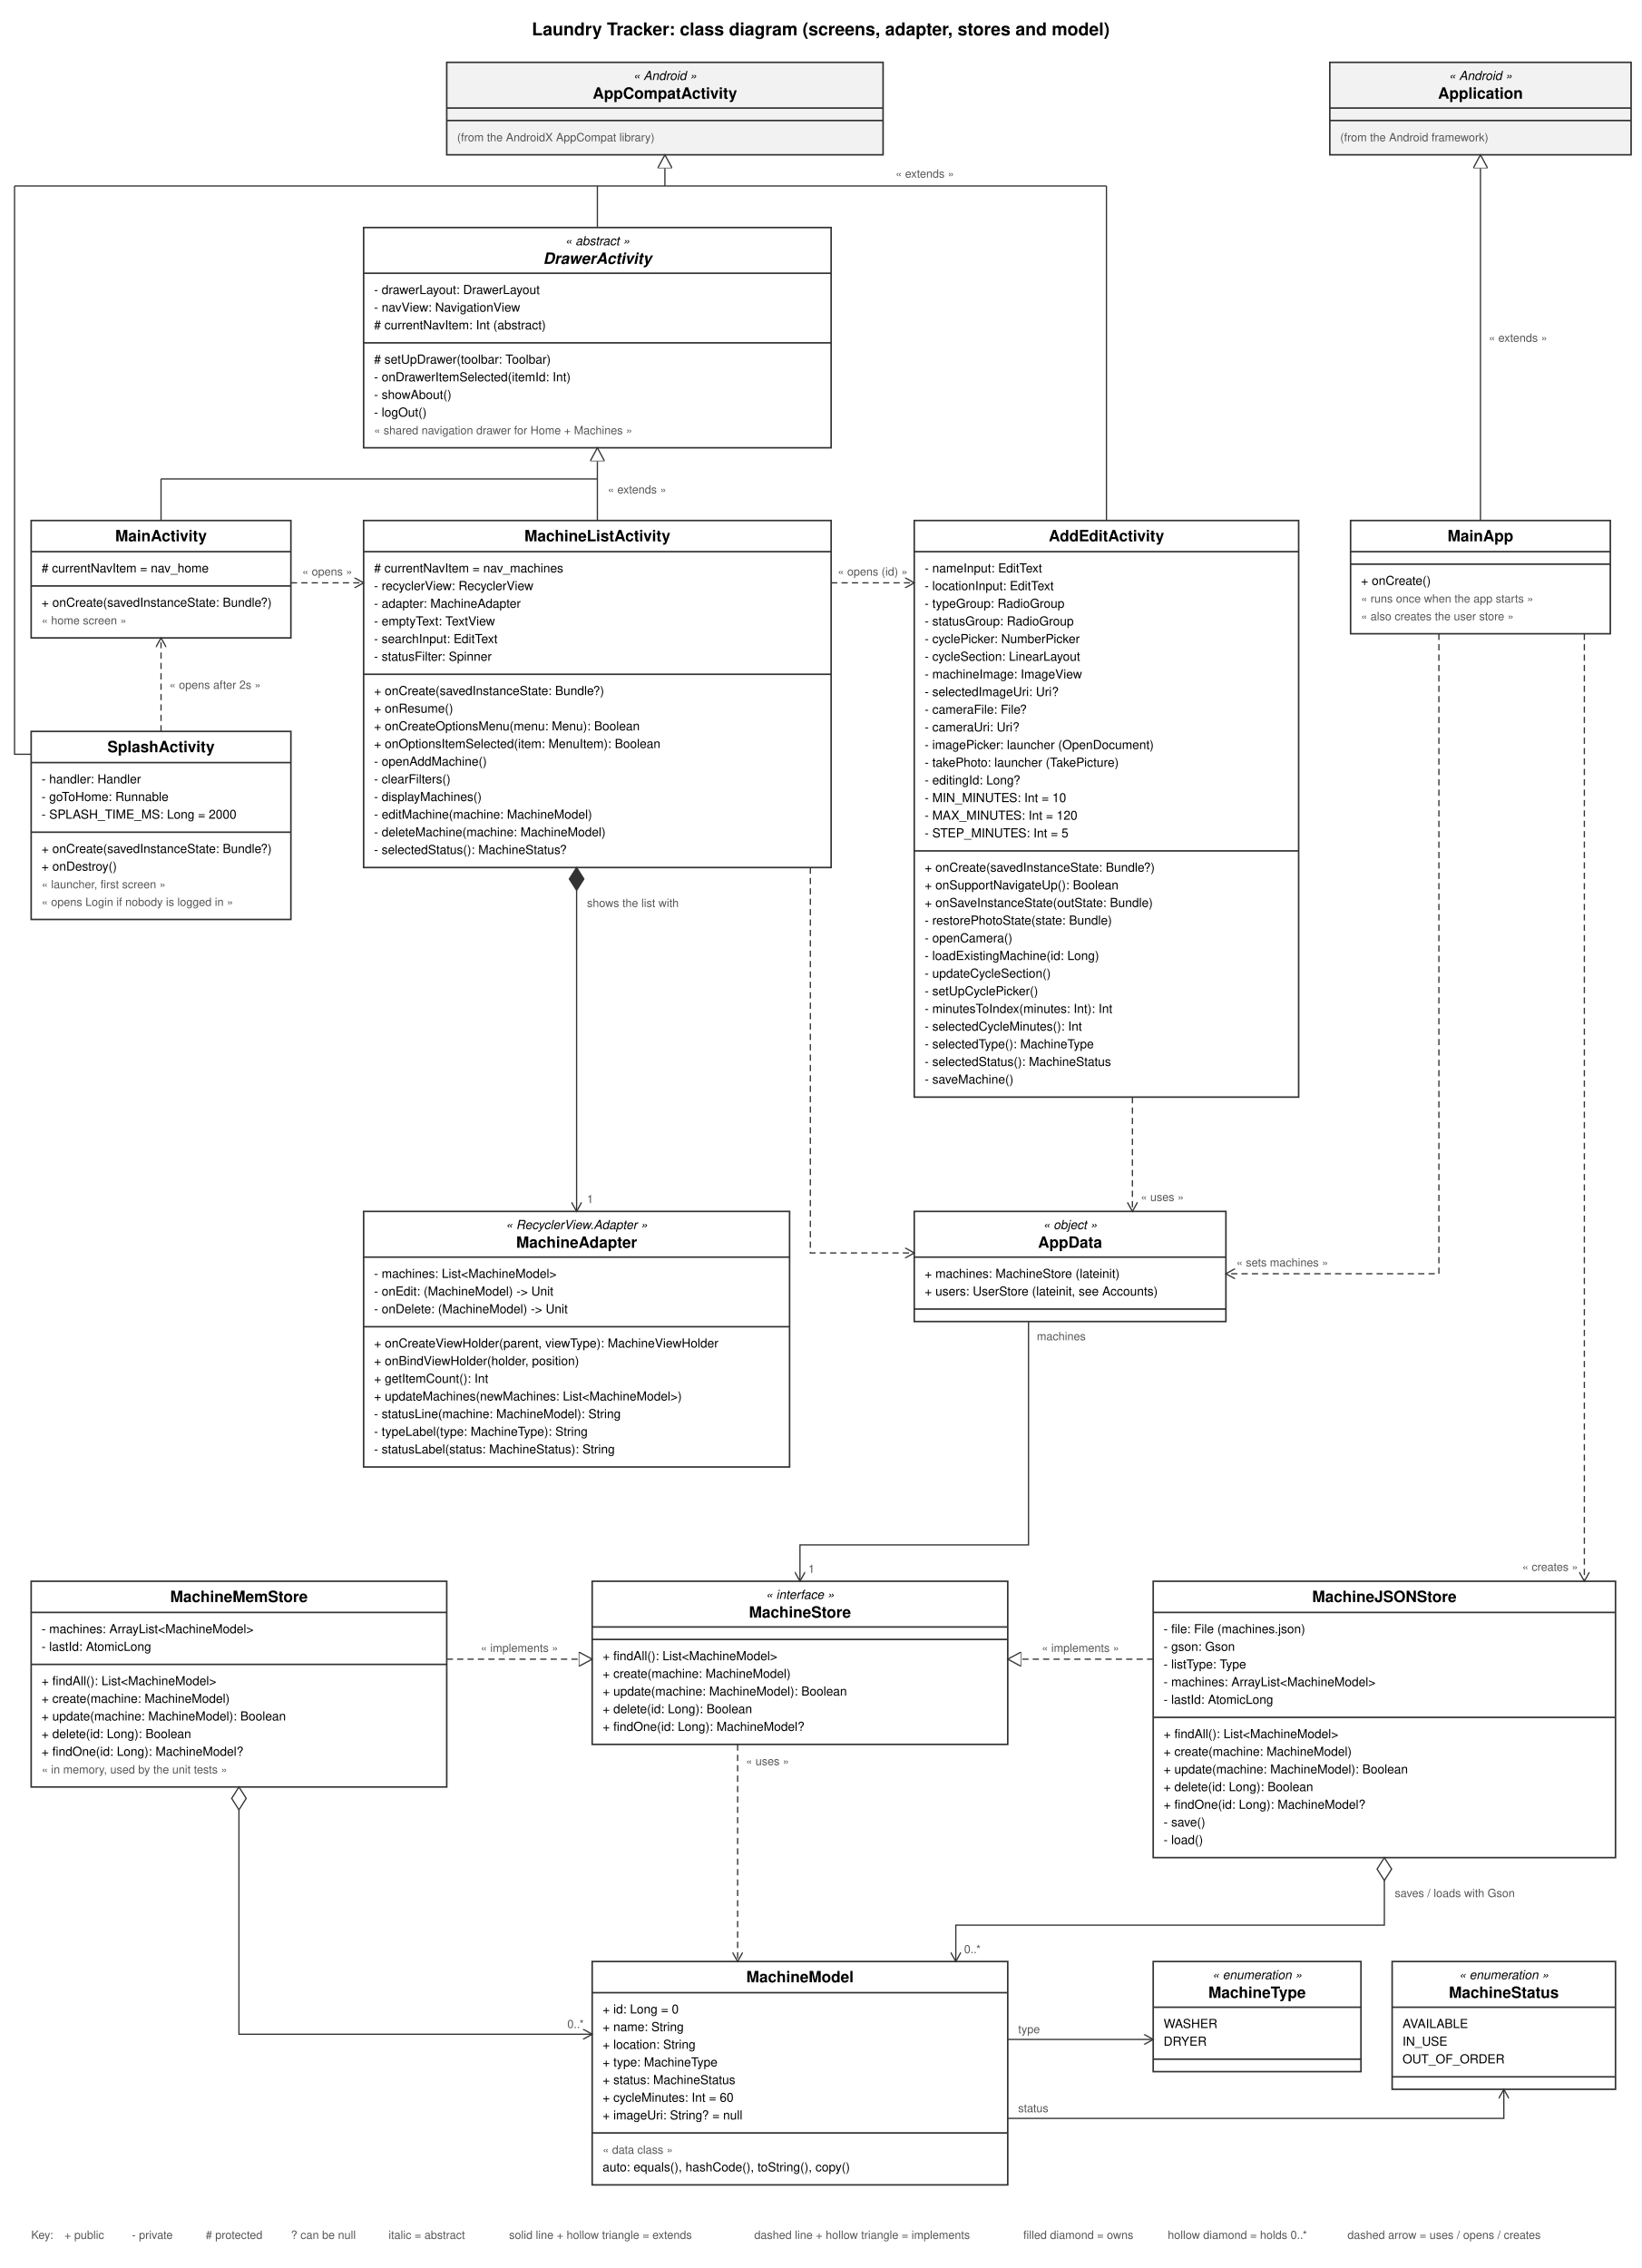
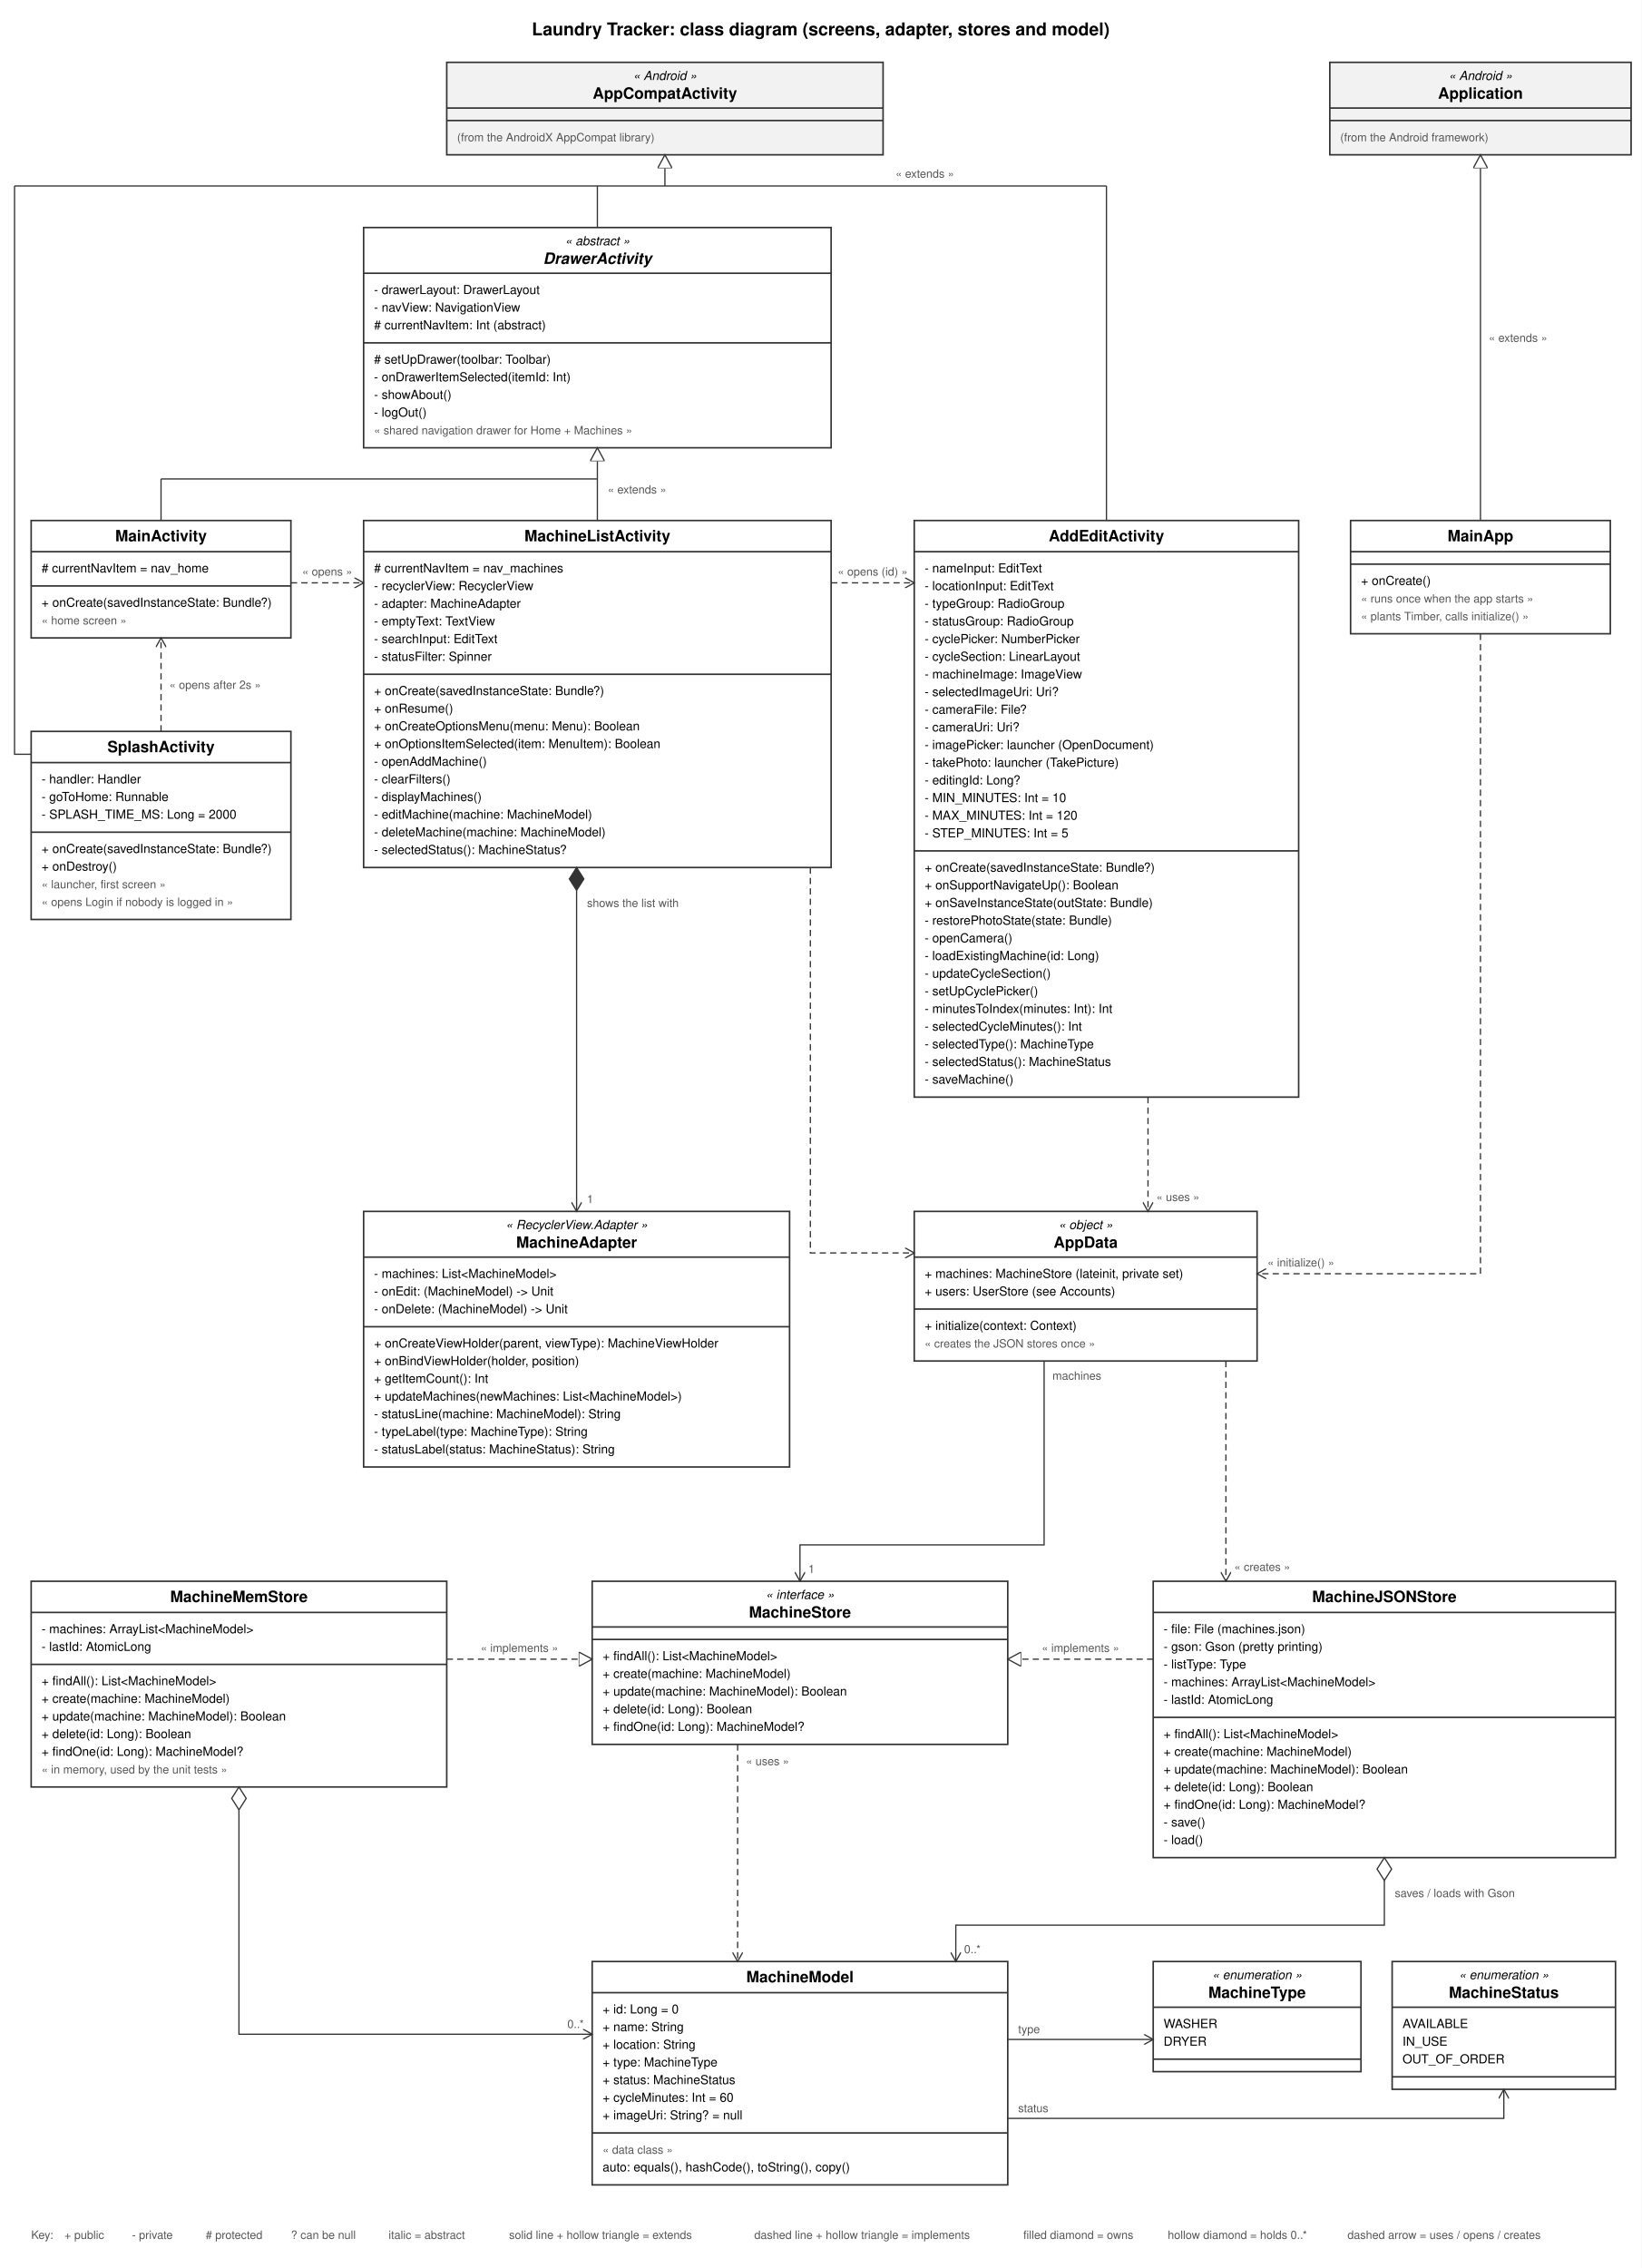
<svg xmlns="http://www.w3.org/2000/svg" viewBox="0 0 1580 2183" font-family="Helvetica, Arial, sans-serif">
  <rect width="1580" height="2183" fill="#ffffff" />
  <defs>
    <marker id="openArrow" markerWidth="10" markerHeight="10" refX="9" refY="5" orient="auto" markerUnits="userSpaceOnUse">
      <path d="M 0 0 L 9 5 L 0 10" fill="none" stroke="#333" stroke-width="1.2" />
    </marker>
    <marker id="hollowTriangle" markerWidth="14" markerHeight="14" refX="13" refY="7" orient="auto" markerUnits="userSpaceOnUse">
      <path d="M 0 0 L 13 7 L 0 14 Z" fill="#ffffff" stroke="#333" stroke-width="1.2" />
    </marker>
  </defs>
  <text x="790.0" y="34" font-size="17" font-weight="bold" text-anchor="middle">Laundry Tracker: class diagram (screens, adapter, stores and model)</text>
  <rect x="430" y="60" width="420" height="89" fill="#f2f2f2" stroke="#333" stroke-width="1.5" />
  <line x1="430" y1="104" x2="850" y2="104" stroke="#333" stroke-width="1.5" />
  <line x1="430" y1="116" x2="850" y2="116" stroke="#333" stroke-width="1.5" />
  <text x="640.0" y="77" font-size="12" font-style="italic" text-anchor="middle">« Android »</text>
  <text x="640.0" y="95" font-size="15" font-weight="bold" text-anchor="middle">AppCompatActivity</text>
  <text x="440" y="136" font-size="11" fill="#555">(from the AndroidX AppCompat library)</text>
  <rect x="1280" y="60" width="290" height="89" fill="#f2f2f2" stroke="#333" stroke-width="1.5" />
  <line x1="1280" y1="104" x2="1570" y2="104" stroke="#333" stroke-width="1.5" />
  <line x1="1280" y1="116" x2="1570" y2="116" stroke="#333" stroke-width="1.5" />
  <text x="1425.0" y="77" font-size="12" font-style="italic" text-anchor="middle">« Android »</text>
  <text x="1425.0" y="95" font-size="15" font-weight="bold" text-anchor="middle">Application</text>
  <text x="1290" y="136" font-size="11" fill="#555">(from the Android framework)</text>
  <rect x="350" y="219" width="450" height="212" fill="#ffffff" stroke="#333" stroke-width="1.5" />
  <line x1="350" y1="263" x2="800" y2="263" stroke="#333" stroke-width="1.5" />
  <line x1="350" y1="330" x2="800" y2="330" stroke="#333" stroke-width="1.5" />
  <text x="575.0" y="236" font-size="12" font-style="italic" text-anchor="middle">« abstract »</text>
  <text x="575.0" y="254" font-size="15" font-weight="bold" font-style="italic" text-anchor="middle">DrawerActivity</text>
  <text x="360" y="283" font-size="12">- drawerLayout: DrawerLayout</text>
  <text x="360" y="300" font-size="12">- navView: NavigationView</text>
  <text x="360" y="317" font-size="12"># currentNavItem: Int  (abstract)</text>
  <text x="360" y="350" font-size="12"># setUpDrawer(toolbar: Toolbar)</text>
  <text x="360" y="367" font-size="12">- onDrawerItemSelected(itemId: Int)</text>
  <text x="360" y="384" font-size="12">- showAbout()</text>
  <text x="360" y="401" font-size="12">- logOut()</text>
  <text x="360" y="418" font-size="11" fill="#555">« shared navigation drawer for Home + Machines »</text>
  <rect x="30" y="501" width="250" height="113" fill="#ffffff" stroke="#333" stroke-width="1.5" />
  <line x1="30" y1="531" x2="280" y2="531" stroke="#333" stroke-width="1.5" />
  <line x1="30" y1="564" x2="280" y2="564" stroke="#333" stroke-width="1.5" />
  <text x="155.0" y="521" font-size="15" font-weight="bold" text-anchor="middle">MainActivity</text>
  <text x="40" y="551" font-size="12"># currentNavItem = nav_home</text>
  <text x="40" y="584" font-size="12">+ onCreate(savedInstanceState: Bundle?)</text>
  <text x="40" y="601" font-size="11" fill="#555">« home screen »</text>
  <rect x="30" y="704" width="250" height="181" fill="#ffffff" stroke="#333" stroke-width="1.5" />
  <line x1="30" y1="734" x2="280" y2="734" stroke="#333" stroke-width="1.5" />
  <line x1="30" y1="801" x2="280" y2="801" stroke="#333" stroke-width="1.5" />
  <text x="155.0" y="724" font-size="15" font-weight="bold" text-anchor="middle">SplashActivity</text>
  <text x="40" y="754" font-size="12">- handler: Handler</text>
  <text x="40" y="771" font-size="12">- goToHome: Runnable</text>
  <text x="40" y="788" font-size="12">- SPLASH_TIME_MS: Long = 2000</text>
  <text x="40" y="821" font-size="12">+ onCreate(savedInstanceState: Bundle?)</text>
  <text x="40" y="838" font-size="12">+ onDestroy()</text>
  <text x="40" y="855" font-size="11" fill="#555">« launcher, first screen »</text>
  <text x="40" y="872" font-size="11" fill="#555">« opens Login if nobody is logged in »</text>
  <rect x="350" y="501" width="450" height="334" fill="#ffffff" stroke="#333" stroke-width="1.5" />
  <line x1="350" y1="531" x2="800" y2="531" stroke="#333" stroke-width="1.5" />
  <line x1="350" y1="649" x2="800" y2="649" stroke="#333" stroke-width="1.5" />
  <text x="575.0" y="521" font-size="15" font-weight="bold" text-anchor="middle">MachineListActivity</text>
  <text x="360" y="551" font-size="12"># currentNavItem = nav_machines</text>
  <text x="360" y="568" font-size="12">- recyclerView: RecyclerView</text>
  <text x="360" y="585" font-size="12">- adapter: MachineAdapter</text>
  <text x="360" y="602" font-size="12">- emptyText: TextView</text>
  <text x="360" y="619" font-size="12">- searchInput: EditText</text>
  <text x="360" y="636" font-size="12">- statusFilter: Spinner</text>
  <text x="360" y="669" font-size="12">+ onCreate(savedInstanceState: Bundle?)</text>
  <text x="360" y="686" font-size="12">+ onResume()</text>
  <text x="360" y="703" font-size="12">+ onCreateOptionsMenu(menu: Menu): Boolean</text>
  <text x="360" y="720" font-size="12">+ onOptionsItemSelected(item: MenuItem): Boolean</text>
  <text x="360" y="737" font-size="12">- openAddMachine()</text>
  <text x="360" y="754" font-size="12">- clearFilters()</text>
  <text x="360" y="771" font-size="12">- displayMachines()</text>
  <text x="360" y="788" font-size="12">- editMachine(machine: MachineModel)</text>
  <text x="360" y="805" font-size="12">- deleteMachine(machine: MachineModel)</text>
  <text x="360" y="822" font-size="12">- selectedStatus(): MachineStatus?</text>
  <rect x="880" y="501" width="370" height="555" fill="#ffffff" stroke="#333" stroke-width="1.5" />
  <line x1="880" y1="531" x2="1250" y2="531" stroke="#333" stroke-width="1.5" />
  <line x1="880" y1="819" x2="1250" y2="819" stroke="#333" stroke-width="1.5" />
  <text x="1065.0" y="521" font-size="15" font-weight="bold" text-anchor="middle">AddEditActivity</text>
  <text x="890" y="551" font-size="12">- nameInput: EditText</text>
  <text x="890" y="568" font-size="12">- locationInput: EditText</text>
  <text x="890" y="585" font-size="12">- typeGroup: RadioGroup</text>
  <text x="890" y="602" font-size="12">- statusGroup: RadioGroup</text>
  <text x="890" y="619" font-size="12">- cyclePicker: NumberPicker</text>
  <text x="890" y="636" font-size="12">- cycleSection: LinearLayout</text>
  <text x="890" y="653" font-size="12">- machineImage: ImageView</text>
  <text x="890" y="670" font-size="12">- selectedImageUri: Uri?</text>
  <text x="890" y="687" font-size="12">- cameraFile: File?</text>
  <text x="890" y="704" font-size="12">- cameraUri: Uri?</text>
  <text x="890" y="721" font-size="12">- imagePicker: launcher (OpenDocument)</text>
  <text x="890" y="738" font-size="12">- takePhoto: launcher (TakePicture)</text>
  <text x="890" y="755" font-size="12">- editingId: Long?</text>
  <text x="890" y="772" font-size="12">- MIN_MINUTES: Int = 10</text>
  <text x="890" y="789" font-size="12">- MAX_MINUTES: Int = 120</text>
  <text x="890" y="806" font-size="12">- STEP_MINUTES: Int = 5</text>
  <text x="890" y="839" font-size="12">+ onCreate(savedInstanceState: Bundle?)</text>
  <text x="890" y="856" font-size="12">+ onSupportNavigateUp(): Boolean</text>
  <text x="890" y="873" font-size="12">+ onSaveInstanceState(outState: Bundle)</text>
  <text x="890" y="890" font-size="12">- restorePhotoState(state: Bundle)</text>
  <text x="890" y="907" font-size="12">- openCamera()</text>
  <text x="890" y="924" font-size="12">- loadExistingMachine(id: Long)</text>
  <text x="890" y="941" font-size="12">- updateCycleSection()</text>
  <text x="890" y="958" font-size="12">- setUpCyclePicker()</text>
  <text x="890" y="975" font-size="12">- minutesToIndex(minutes: Int): Int</text>
  <text x="890" y="992" font-size="12">- selectedCycleMinutes(): Int</text>
  <text x="890" y="1009" font-size="12">- selectedType(): MachineType</text>
  <text x="890" y="1026" font-size="12">- selectedStatus(): MachineStatus</text>
  <text x="890" y="1043" font-size="12">- saveMachine()</text>
  <rect x="1300" y="501" width="250" height="109" fill="#ffffff" stroke="#333" stroke-width="1.5" />
  <line x1="1300" y1="531" x2="1550" y2="531" stroke="#333" stroke-width="1.5" />
  <line x1="1300" y1="543" x2="1550" y2="543" stroke="#333" stroke-width="1.5" />
  <text x="1425.0" y="521" font-size="15" font-weight="bold" text-anchor="middle">MainApp</text>
  <text x="1310" y="563" font-size="12">+ onCreate()</text>
  <text x="1310" y="580" font-size="11" fill="#555">« runs once when the app starts »</text>
-   <text x="1310" y="597" font-size="11" fill="#555">« also creates the user store »</text>
+   <text x="1310" y="597" font-size="11" fill="#555">« plants Timber, calls initialize() »</text>
  <rect x="350" y="1166" width="410" height="246" fill="#ffffff" stroke="#333" stroke-width="1.5" />
  <line x1="350" y1="1210" x2="760" y2="1210" stroke="#333" stroke-width="1.5" />
  <line x1="350" y1="1277" x2="760" y2="1277" stroke="#333" stroke-width="1.5" />
  <text x="555.0" y="1183" font-size="12" font-style="italic" text-anchor="middle">« RecyclerView.Adapter »</text>
  <text x="555.0" y="1201" font-size="15" font-weight="bold" text-anchor="middle">MachineAdapter</text>
  <text x="360" y="1230" font-size="12">- machines: List&lt;MachineModel&gt;</text>
  <text x="360" y="1247" font-size="12">- onEdit: (MachineModel) -&gt; Unit</text>
  <text x="360" y="1264" font-size="12">- onDelete: (MachineModel) -&gt; Unit</text>
  <text x="360" y="1297" font-size="12">+ onCreateViewHolder(parent, viewType): MachineViewHolder</text>
  <text x="360" y="1314" font-size="12">+ onBindViewHolder(holder, position)</text>
  <text x="360" y="1331" font-size="12">+ getItemCount(): Int</text>
  <text x="360" y="1348" font-size="12">+ updateMachines(newMachines: List&lt;MachineModel&gt;)</text>
  <text x="360" y="1365" font-size="12">- statusLine(machine: MachineModel): String</text>
  <text x="360" y="1382" font-size="12">- typeLabel(type: MachineType): String</text>
  <text x="360" y="1399" font-size="12">- statusLabel(status: MachineStatus): String</text>
-   <rect x="880" y="1166" width="300" height="106" fill="#ffffff" stroke="#333" stroke-width="1.5" />
-   <line x1="880" y1="1210" x2="1180" y2="1210" stroke="#333" stroke-width="1.5" />
-   <line x1="880" y1="1260" x2="1180" y2="1260" stroke="#333" stroke-width="1.5" />
-   <text x="1030.0" y="1183" font-size="12" font-style="italic" text-anchor="middle">« object »</text>
-   <text x="1030.0" y="1201" font-size="15" font-weight="bold" text-anchor="middle">AppData</text>
-   <text x="890" y="1230" font-size="12">+ machines: MachineStore  (lateinit)</text>
-   <text x="890" y="1247" font-size="12">+ users: UserStore  (lateinit, see Accounts)</text>
+   <rect x="880" y="1166" width="330" height="144" fill="#ffffff" stroke="#333" stroke-width="1.5" />
+   <line x1="880" y1="1210" x2="1210" y2="1210" stroke="#333" stroke-width="1.5" />
+   <line x1="880" y1="1260" x2="1210" y2="1260" stroke="#333" stroke-width="1.5" />
+   <text x="1045.0" y="1183" font-size="12" font-style="italic" text-anchor="middle">« object »</text>
+   <text x="1045.0" y="1201" font-size="15" font-weight="bold" text-anchor="middle">AppData</text>
+   <text x="890" y="1230" font-size="12">+ machines: MachineStore  (lateinit, private set)</text>
+   <text x="890" y="1247" font-size="12">+ users: UserStore  (see Accounts)</text>
+   <text x="890" y="1280" font-size="12">+ initialize(context: Context)</text>
+   <text x="890" y="1297" font-size="11" fill="#555">« creates the JSON stores once »</text>
  <rect x="30" y="1522" width="400" height="198" fill="#ffffff" stroke="#333" stroke-width="1.5" />
  <line x1="30" y1="1552" x2="430" y2="1552" stroke="#333" stroke-width="1.5" />
  <line x1="30" y1="1602" x2="430" y2="1602" stroke="#333" stroke-width="1.5" />
  <text x="230.0" y="1542" font-size="15" font-weight="bold" text-anchor="middle">MachineMemStore</text>
  <text x="40" y="1572" font-size="12">- machines: ArrayList&lt;MachineModel&gt;</text>
  <text x="40" y="1589" font-size="12">- lastId: AtomicLong</text>
  <text x="40" y="1622" font-size="12">+ findAll(): List&lt;MachineModel&gt;</text>
  <text x="40" y="1639" font-size="12">+ create(machine: MachineModel)</text>
  <text x="40" y="1656" font-size="12">+ update(machine: MachineModel): Boolean</text>
  <text x="40" y="1673" font-size="12">+ delete(id: Long): Boolean</text>
  <text x="40" y="1690" font-size="12">+ findOne(id: Long): MachineModel?</text>
  <text x="40" y="1707" font-size="11" fill="#555">« in memory, used by the unit tests »</text>
  <rect x="570" y="1522" width="400" height="157" fill="#ffffff" stroke="#333" stroke-width="1.5" />
  <line x1="570" y1="1566" x2="970" y2="1566" stroke="#333" stroke-width="1.5" />
  <line x1="570" y1="1578" x2="970" y2="1578" stroke="#333" stroke-width="1.5" />
  <text x="770.0" y="1539" font-size="12" font-style="italic" text-anchor="middle">« interface »</text>
  <text x="770.0" y="1557" font-size="15" font-weight="bold" text-anchor="middle">MachineStore</text>
  <text x="580" y="1598" font-size="12">+ findAll(): List&lt;MachineModel&gt;</text>
  <text x="580" y="1615" font-size="12">+ create(machine: MachineModel)</text>
  <text x="580" y="1632" font-size="12">+ update(machine: MachineModel): Boolean</text>
  <text x="580" y="1649" font-size="12">+ delete(id: Long): Boolean</text>
  <text x="580" y="1666" font-size="12">+ findOne(id: Long): MachineModel?</text>
  <rect x="1110" y="1522" width="445" height="266" fill="#ffffff" stroke="#333" stroke-width="1.5" />
  <line x1="1110" y1="1552" x2="1555" y2="1552" stroke="#333" stroke-width="1.5" />
  <line x1="1110" y1="1653" x2="1555" y2="1653" stroke="#333" stroke-width="1.5" />
  <text x="1332.5" y="1542" font-size="15" font-weight="bold" text-anchor="middle">MachineJSONStore</text>
  <text x="1120" y="1572" font-size="12">- file: File  (machines.json)</text>
-   <text x="1120" y="1589" font-size="12">- gson: Gson</text>
+   <text x="1120" y="1589" font-size="12">- gson: Gson  (pretty printing)</text>
  <text x="1120" y="1606" font-size="12">- listType: Type</text>
  <text x="1120" y="1623" font-size="12">- machines: ArrayList&lt;MachineModel&gt;</text>
  <text x="1120" y="1640" font-size="12">- lastId: AtomicLong</text>
  <text x="1120" y="1673" font-size="12">+ findAll(): List&lt;MachineModel&gt;</text>
  <text x="1120" y="1690" font-size="12">+ create(machine: MachineModel)</text>
  <text x="1120" y="1707" font-size="12">+ update(machine: MachineModel): Boolean</text>
  <text x="1120" y="1724" font-size="12">+ delete(id: Long): Boolean</text>
  <text x="1120" y="1741" font-size="12">+ findOne(id: Long): MachineModel?</text>
  <text x="1120" y="1758" font-size="12">- save()</text>
  <text x="1120" y="1775" font-size="12">- load()</text>
  <rect x="570" y="1888" width="400" height="215" fill="#ffffff" stroke="#333" stroke-width="1.5" />
  <line x1="570" y1="1918" x2="970" y2="1918" stroke="#333" stroke-width="1.5" />
  <line x1="570" y1="2053" x2="970" y2="2053" stroke="#333" stroke-width="1.5" />
  <text x="770.0" y="1908" font-size="15" font-weight="bold" text-anchor="middle">MachineModel</text>
  <text x="580" y="1938" font-size="12">+ id: Long = 0</text>
  <text x="580" y="1955" font-size="12">+ name: String</text>
  <text x="580" y="1972" font-size="12">+ location: String</text>
  <text x="580" y="1989" font-size="12">+ type: MachineType</text>
  <text x="580" y="2006" font-size="12">+ status: MachineStatus</text>
  <text x="580" y="2023" font-size="12">+ cycleMinutes: Int = 60</text>
  <text x="580" y="2040" font-size="12">+ imageUri: String? = null</text>
  <text x="580" y="2073" font-size="11" fill="#555">« data class »</text>
  <text x="580" y="2090" font-size="12">auto: equals(), hashCode(), toString(), copy()</text>
  <rect x="1110" y="1888" width="200" height="106" fill="#ffffff" stroke="#333" stroke-width="1.5" />
  <line x1="1110" y1="1932" x2="1310" y2="1932" stroke="#333" stroke-width="1.5" />
  <line x1="1110" y1="1982" x2="1310" y2="1982" stroke="#333" stroke-width="1.5" />
  <text x="1210.0" y="1905" font-size="12" font-style="italic" text-anchor="middle">« enumeration »</text>
  <text x="1210.0" y="1923" font-size="15" font-weight="bold" text-anchor="middle">MachineType</text>
  <text x="1120" y="1952" font-size="12">WASHER</text>
  <text x="1120" y="1969" font-size="12">DRYER</text>
  <rect x="1340" y="1888" width="215" height="123" fill="#ffffff" stroke="#333" stroke-width="1.5" />
  <line x1="1340" y1="1932" x2="1555" y2="1932" stroke="#333" stroke-width="1.5" />
  <line x1="1340" y1="1999" x2="1555" y2="1999" stroke="#333" stroke-width="1.5" />
  <text x="1447.5" y="1905" font-size="12" font-style="italic" text-anchor="middle">« enumeration »</text>
  <text x="1447.5" y="1923" font-size="15" font-weight="bold" text-anchor="middle">MachineStatus</text>
  <text x="1350" y="1952" font-size="12">AVAILABLE</text>
  <text x="1350" y="1969" font-size="12">IN_USE</text>
  <text x="1350" y="1986" font-size="12">OUT_OF_ORDER</text>
  <path d="M 14 179 L 1065.0 179" fill="none" stroke="#333" stroke-width="1.2" />
  <path d="M 575.0 219 L 575.0 179" fill="none" stroke="#333" stroke-width="1.2" />
  <path d="M 1065.0 501 L 1065.0 179" fill="none" stroke="#333" stroke-width="1.2" />
  <path d="M 14 179 L 14 726 L 30 726" fill="none" stroke="#333" stroke-width="1.2" />
  <path d="M 640.0 179 L 640.0 149" fill="none" stroke="#333" stroke-width="1.2" marker-end="url(#hollowTriangle)" />
  <text x="862" y="171" font-size="11" fill="#555" text-anchor="start">« extends »</text>
  <path d="M 155.0 501 L 155.0 461" fill="none" stroke="#333" stroke-width="1.2" />
  <path d="M 575.0 501 L 575.0 461" fill="none" stroke="#333" stroke-width="1.2" />
  <path d="M 155.0 461 L 575.0 461" fill="none" stroke="#333" stroke-width="1.2" />
  <path d="M 575.0 461 L 575.0 431" fill="none" stroke="#333" stroke-width="1.2" marker-end="url(#hollowTriangle)" />
  <text x="585.0" y="475" font-size="11" fill="#555" text-anchor="start">« extends »</text>
  <path d="M 1425.0 501 L 1425.0 149" fill="none" stroke="#333" stroke-width="1.2" marker-end="url(#hollowTriangle)" />
  <text x="1433.0" y="329.0" font-size="11" fill="#555" text-anchor="start">« extends »</text>
  <path d="M 280 561 L 350 561" fill="none" stroke="#333" stroke-width="1.2" stroke-dasharray="6,4" marker-end="url(#openArrow)" />
  <text x="315.0" y="554" font-size="11" fill="#555" text-anchor="middle">« opens »</text>
  <path d="M 800 561 L 880 561" fill="none" stroke="#333" stroke-width="1.2" stroke-dasharray="6,4" marker-end="url(#openArrow)" />
  <text x="840.0" y="554" font-size="11" fill="#555" text-anchor="middle">« opens (id) »</text>
  <path d="M 155.0 704 L 155.0 614" fill="none" stroke="#333" stroke-width="1.2" stroke-dasharray="6,4" marker-end="url(#openArrow)" />
  <text x="163.0" y="663.0" font-size="11" fill="#555" text-anchor="start">« opens after 2s »</text>
  <polygon points="555.0,835 562.0,846 555.0,857 548.0,846" fill="#333" stroke="#333" stroke-width="1.2" />
  <path d="M 555.0 857 L 555.0 1166" fill="none" stroke="#333" stroke-width="1.2" marker-end="url(#openArrow)" />
  <text x="565.0" y="1158" font-size="11" fill="#555" text-anchor="start">1</text>
  <text x="565.0" y="873" font-size="11" fill="#555" text-anchor="start">shows the list with</text>
  <path d="M 780 835 L 780 1206 L 880 1206" fill="none" stroke="#333" stroke-width="1.2" stroke-dasharray="6,4" marker-end="url(#openArrow)" />
-   <path d="M 1090.0 1056 L 1090.0 1166" fill="none" stroke="#333" stroke-width="1.2" stroke-dasharray="6,4" marker-end="url(#openArrow)" />
-   <text x="1098.0" y="1156" font-size="11" fill="#555" text-anchor="start">« uses »</text>
-   <path d="M 1385.0 610 L 1385.0 1226 L 1180 1226" fill="none" stroke="#333" stroke-width="1.2" stroke-dasharray="6,4" marker-end="url(#openArrow)" />
-   <text x="1190" y="1219" font-size="11" fill="#555" text-anchor="start">« sets machines »</text>
-   <path d="M 1525 610 L 1525 1522" fill="none" stroke="#333" stroke-width="1.2" stroke-dasharray="6,4" marker-end="url(#openArrow)" />
-   <text x="1519" y="1512" font-size="11" fill="#555" text-anchor="end">« creates »</text>
-   <path d="M 990.0 1272 L 990.0 1487 L 770.0 1487 L 770.0 1522" fill="none" stroke="#333" stroke-width="1.2" marker-end="url(#openArrow)" />
+   <path d="M 1105.0 1056 L 1105.0 1166" fill="none" stroke="#333" stroke-width="1.2" stroke-dasharray="6,4" marker-end="url(#openArrow)" />
+   <text x="1113.0" y="1156" font-size="11" fill="#555" text-anchor="start">« uses »</text>
+   <path d="M 1425.0 610 L 1425.0 1226 L 1210 1226" fill="none" stroke="#333" stroke-width="1.2" stroke-dasharray="6,4" marker-end="url(#openArrow)" />
+   <text x="1220" y="1219" font-size="11" fill="#555" text-anchor="start">« initialize() »</text>
+   <path d="M 1180 1310 L 1180 1522" fill="none" stroke="#333" stroke-width="1.2" stroke-dasharray="6,4" marker-end="url(#openArrow)" />
+   <text x="1188" y="1512" font-size="11" fill="#555" text-anchor="start">« creates »</text>
+   <path d="M 1005.0 1310 L 1005.0 1487 L 770.0 1487 L 770.0 1522" fill="none" stroke="#333" stroke-width="1.2" marker-end="url(#openArrow)" />
  <text x="778.0" y="1514" font-size="11" fill="#555" text-anchor="start">1</text>
-   <text x="998.0" y="1290" font-size="11" fill="#555" text-anchor="start">machines</text>
+   <text x="1013.0" y="1328" font-size="11" fill="#555" text-anchor="start">machines</text>
  <path d="M 430 1597 L 570 1597" fill="none" stroke="#333" stroke-width="1.2" stroke-dasharray="6,4" marker-end="url(#hollowTriangle)" />
  <text x="500.0" y="1590" font-size="11" fill="#555" text-anchor="middle">« implements »</text>
  <path d="M 1110 1597 L 970 1597" fill="none" stroke="#333" stroke-width="1.2" stroke-dasharray="6,4" marker-end="url(#hollowTriangle)" />
  <text x="1040.0" y="1590" font-size="11" fill="#555" text-anchor="middle">« implements »</text>
  <polygon points="230.0,1720 237.0,1731 230.0,1742 223.0,1731" fill="#fff" stroke="#333" stroke-width="1.2" />
  <path d="M 230.0 1742 L 230.0 1958 L 570 1958" fill="none" stroke="#333" stroke-width="1.2" marker-end="url(#openArrow)" />
  <text x="562" y="1952" font-size="11" fill="#555" text-anchor="end">0..*</text>
  <polygon points="1332.5,1788 1339.5,1799 1332.5,1810 1325.5,1799" fill="#fff" stroke="#333" stroke-width="1.2" />
  <path d="M 1332.5 1810 L 1332.5 1853 L 920 1853 L 920 1888" fill="none" stroke="#333" stroke-width="1.2" marker-end="url(#openArrow)" />
  <text x="928" y="1880" font-size="11" fill="#555" text-anchor="start">0..*</text>
  <text x="1342.5" y="1826" font-size="11" fill="#555" text-anchor="start">saves / loads with Gson</text>
  <path d="M 710.0 1679 L 710.0 1888" fill="none" stroke="#333" stroke-width="1.2" stroke-dasharray="6,4" marker-end="url(#openArrow)" />
  <text x="718.0" y="1699" font-size="11" fill="#555" text-anchor="start">« uses »</text>
  <path d="M 970 1963 L 1110 1963" fill="none" stroke="#333" stroke-width="1.2" marker-end="url(#openArrow)" />
  <text x="980" y="1957" font-size="11" fill="#555" text-anchor="start">type</text>
  <path d="M 970 2039 L 1447.5 2039 L 1447.5 2011" fill="none" stroke="#333" stroke-width="1.2" marker-end="url(#openArrow)" />
  <text x="980" y="2033" font-size="11" fill="#555" text-anchor="start">status</text>
  <text x="30" y="2155" font-size="11" fill="#555">Key:</text>
  <text x="62" y="2155" font-size="11" fill="#555">+ public</text>
  <text x="127" y="2155" font-size="11" fill="#555">- private</text>
  <text x="198" y="2155" font-size="11" fill="#555"># protected</text>
  <text x="280" y="2155" font-size="11" fill="#555">? can be null</text>
  <text x="374" y="2155" font-size="11" fill="#555">italic = abstract</text>
  <text x="490" y="2155" font-size="11" fill="#555">solid line + hollow triangle = extends</text>
  <text x="726" y="2155" font-size="11" fill="#555">dashed line + hollow triangle = implements</text>
  <text x="985" y="2155" font-size="11" fill="#555">filled diamond = owns</text>
  <text x="1124" y="2155" font-size="11" fill="#555">hollow diamond = holds 0..*</text>
  <text x="1297" y="2155" font-size="11" fill="#555">dashed arrow = uses / opens / creates</text>
</svg>
